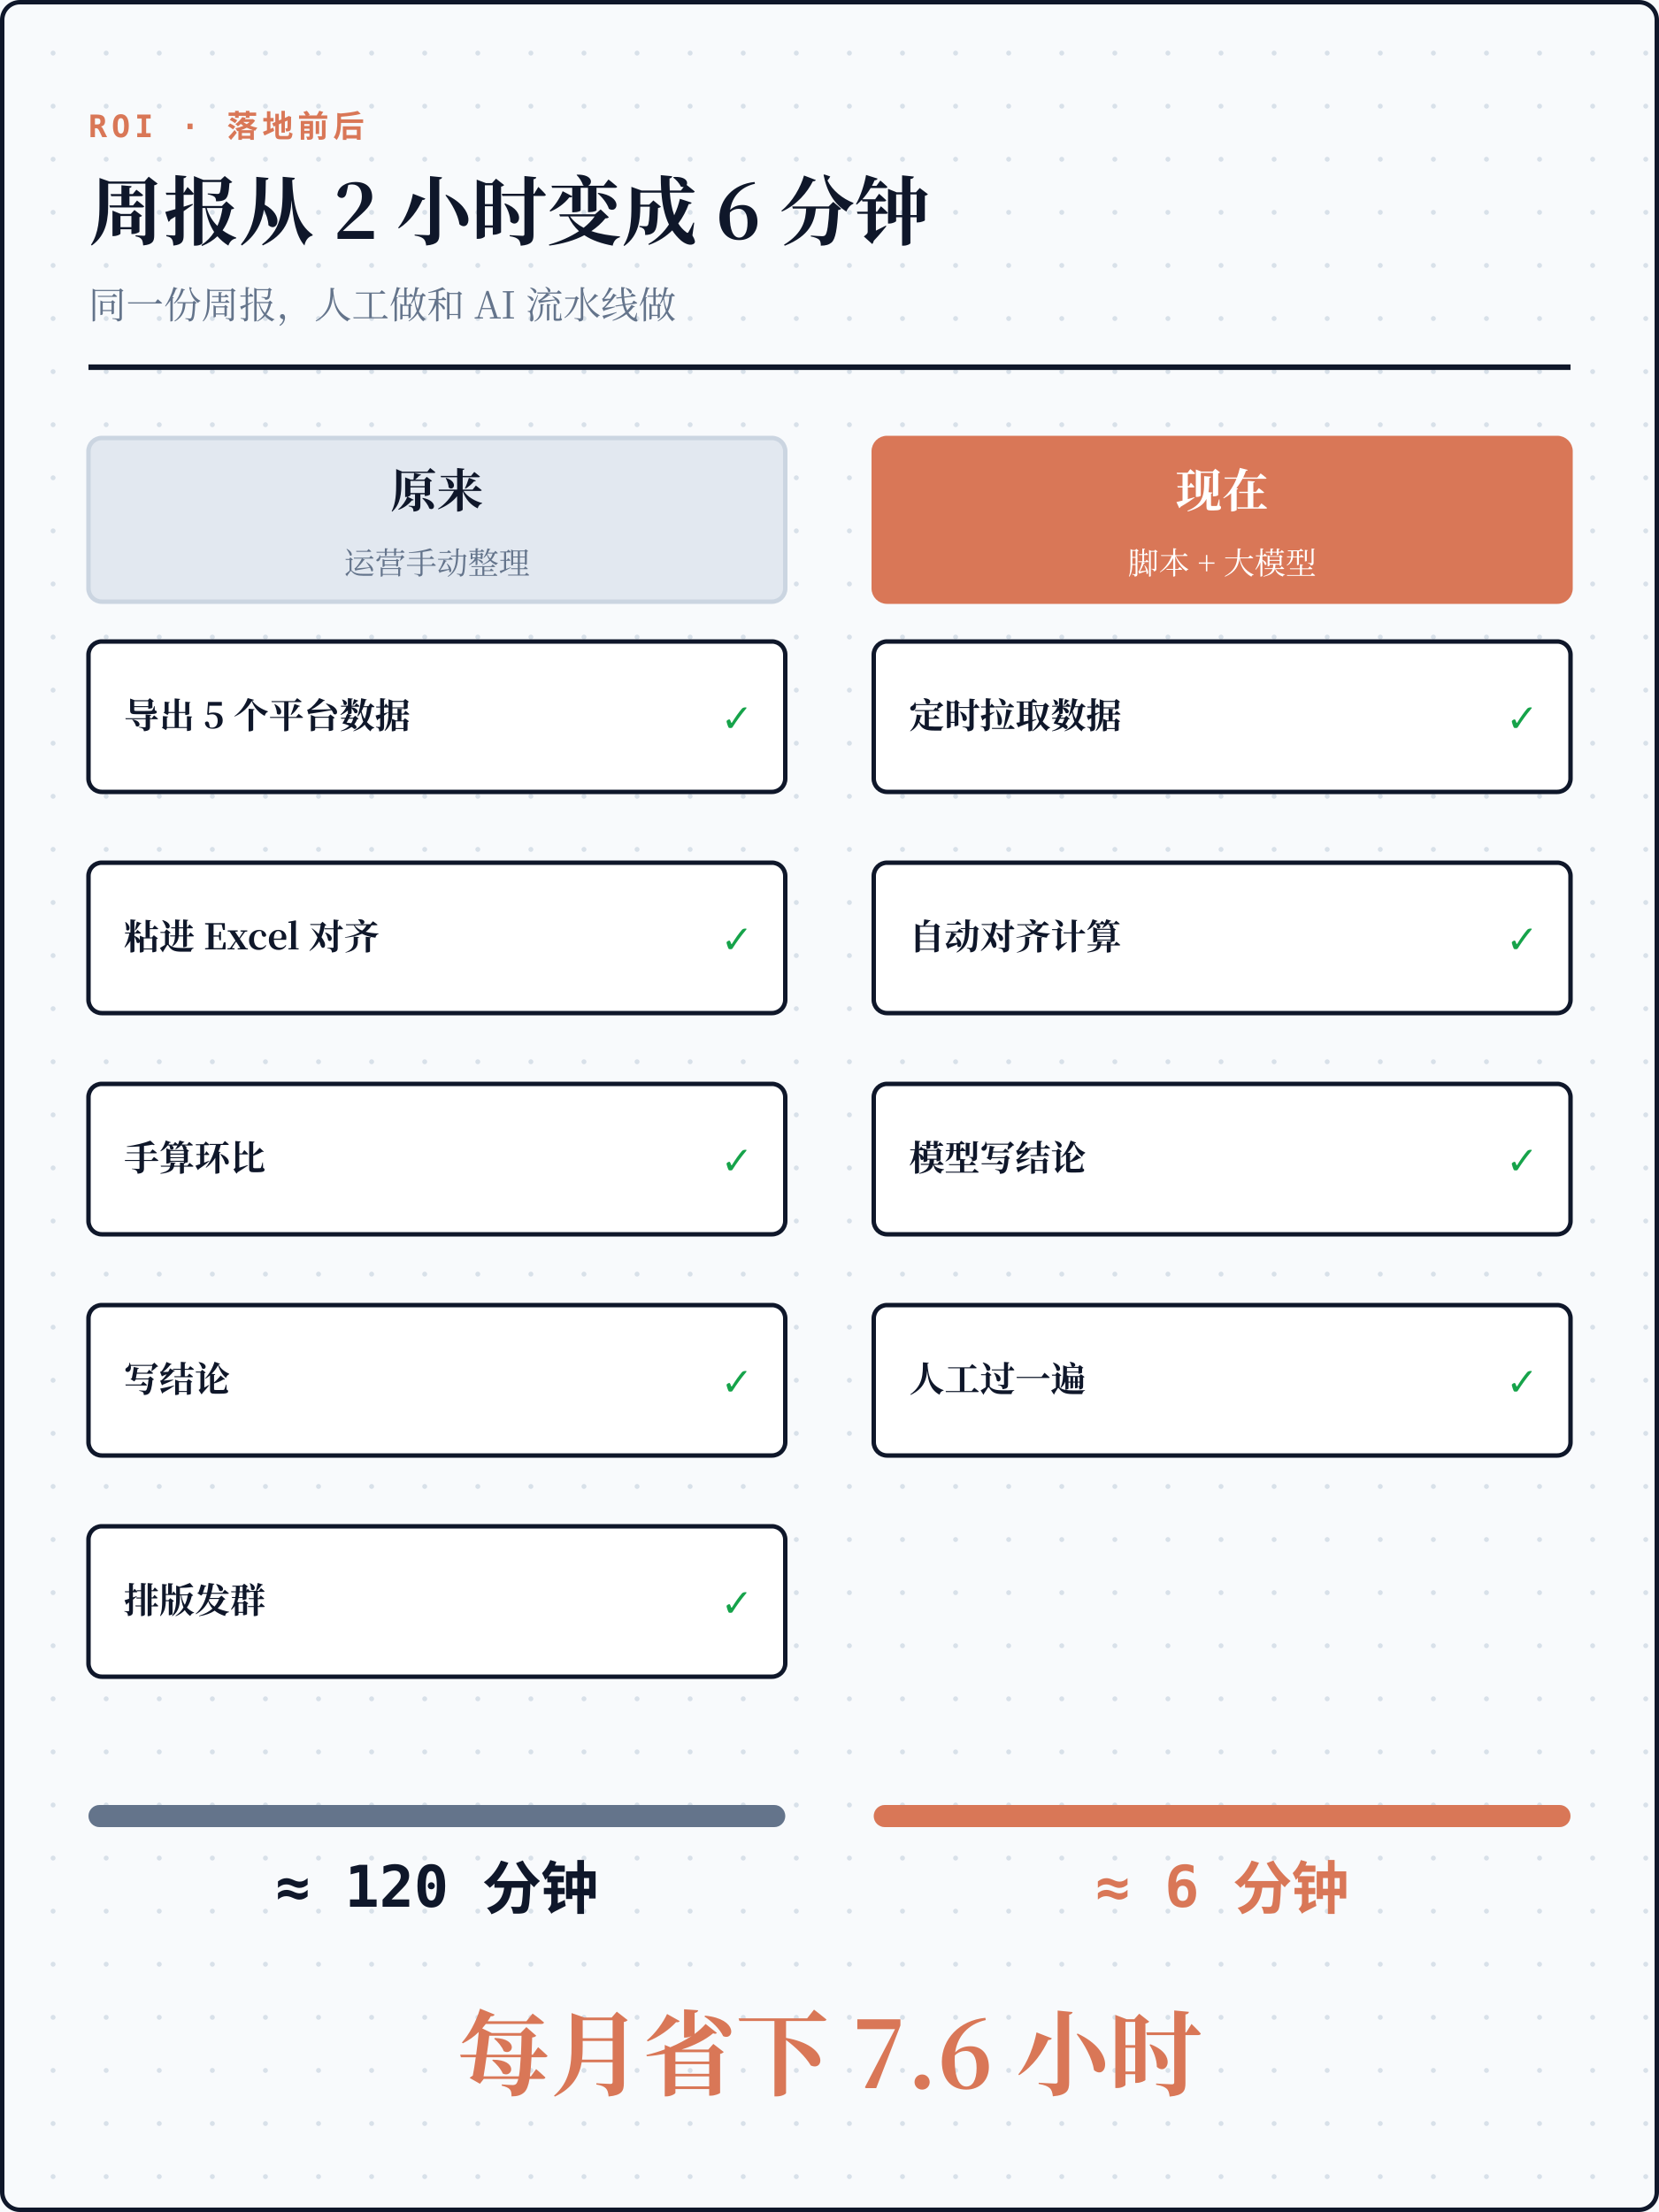
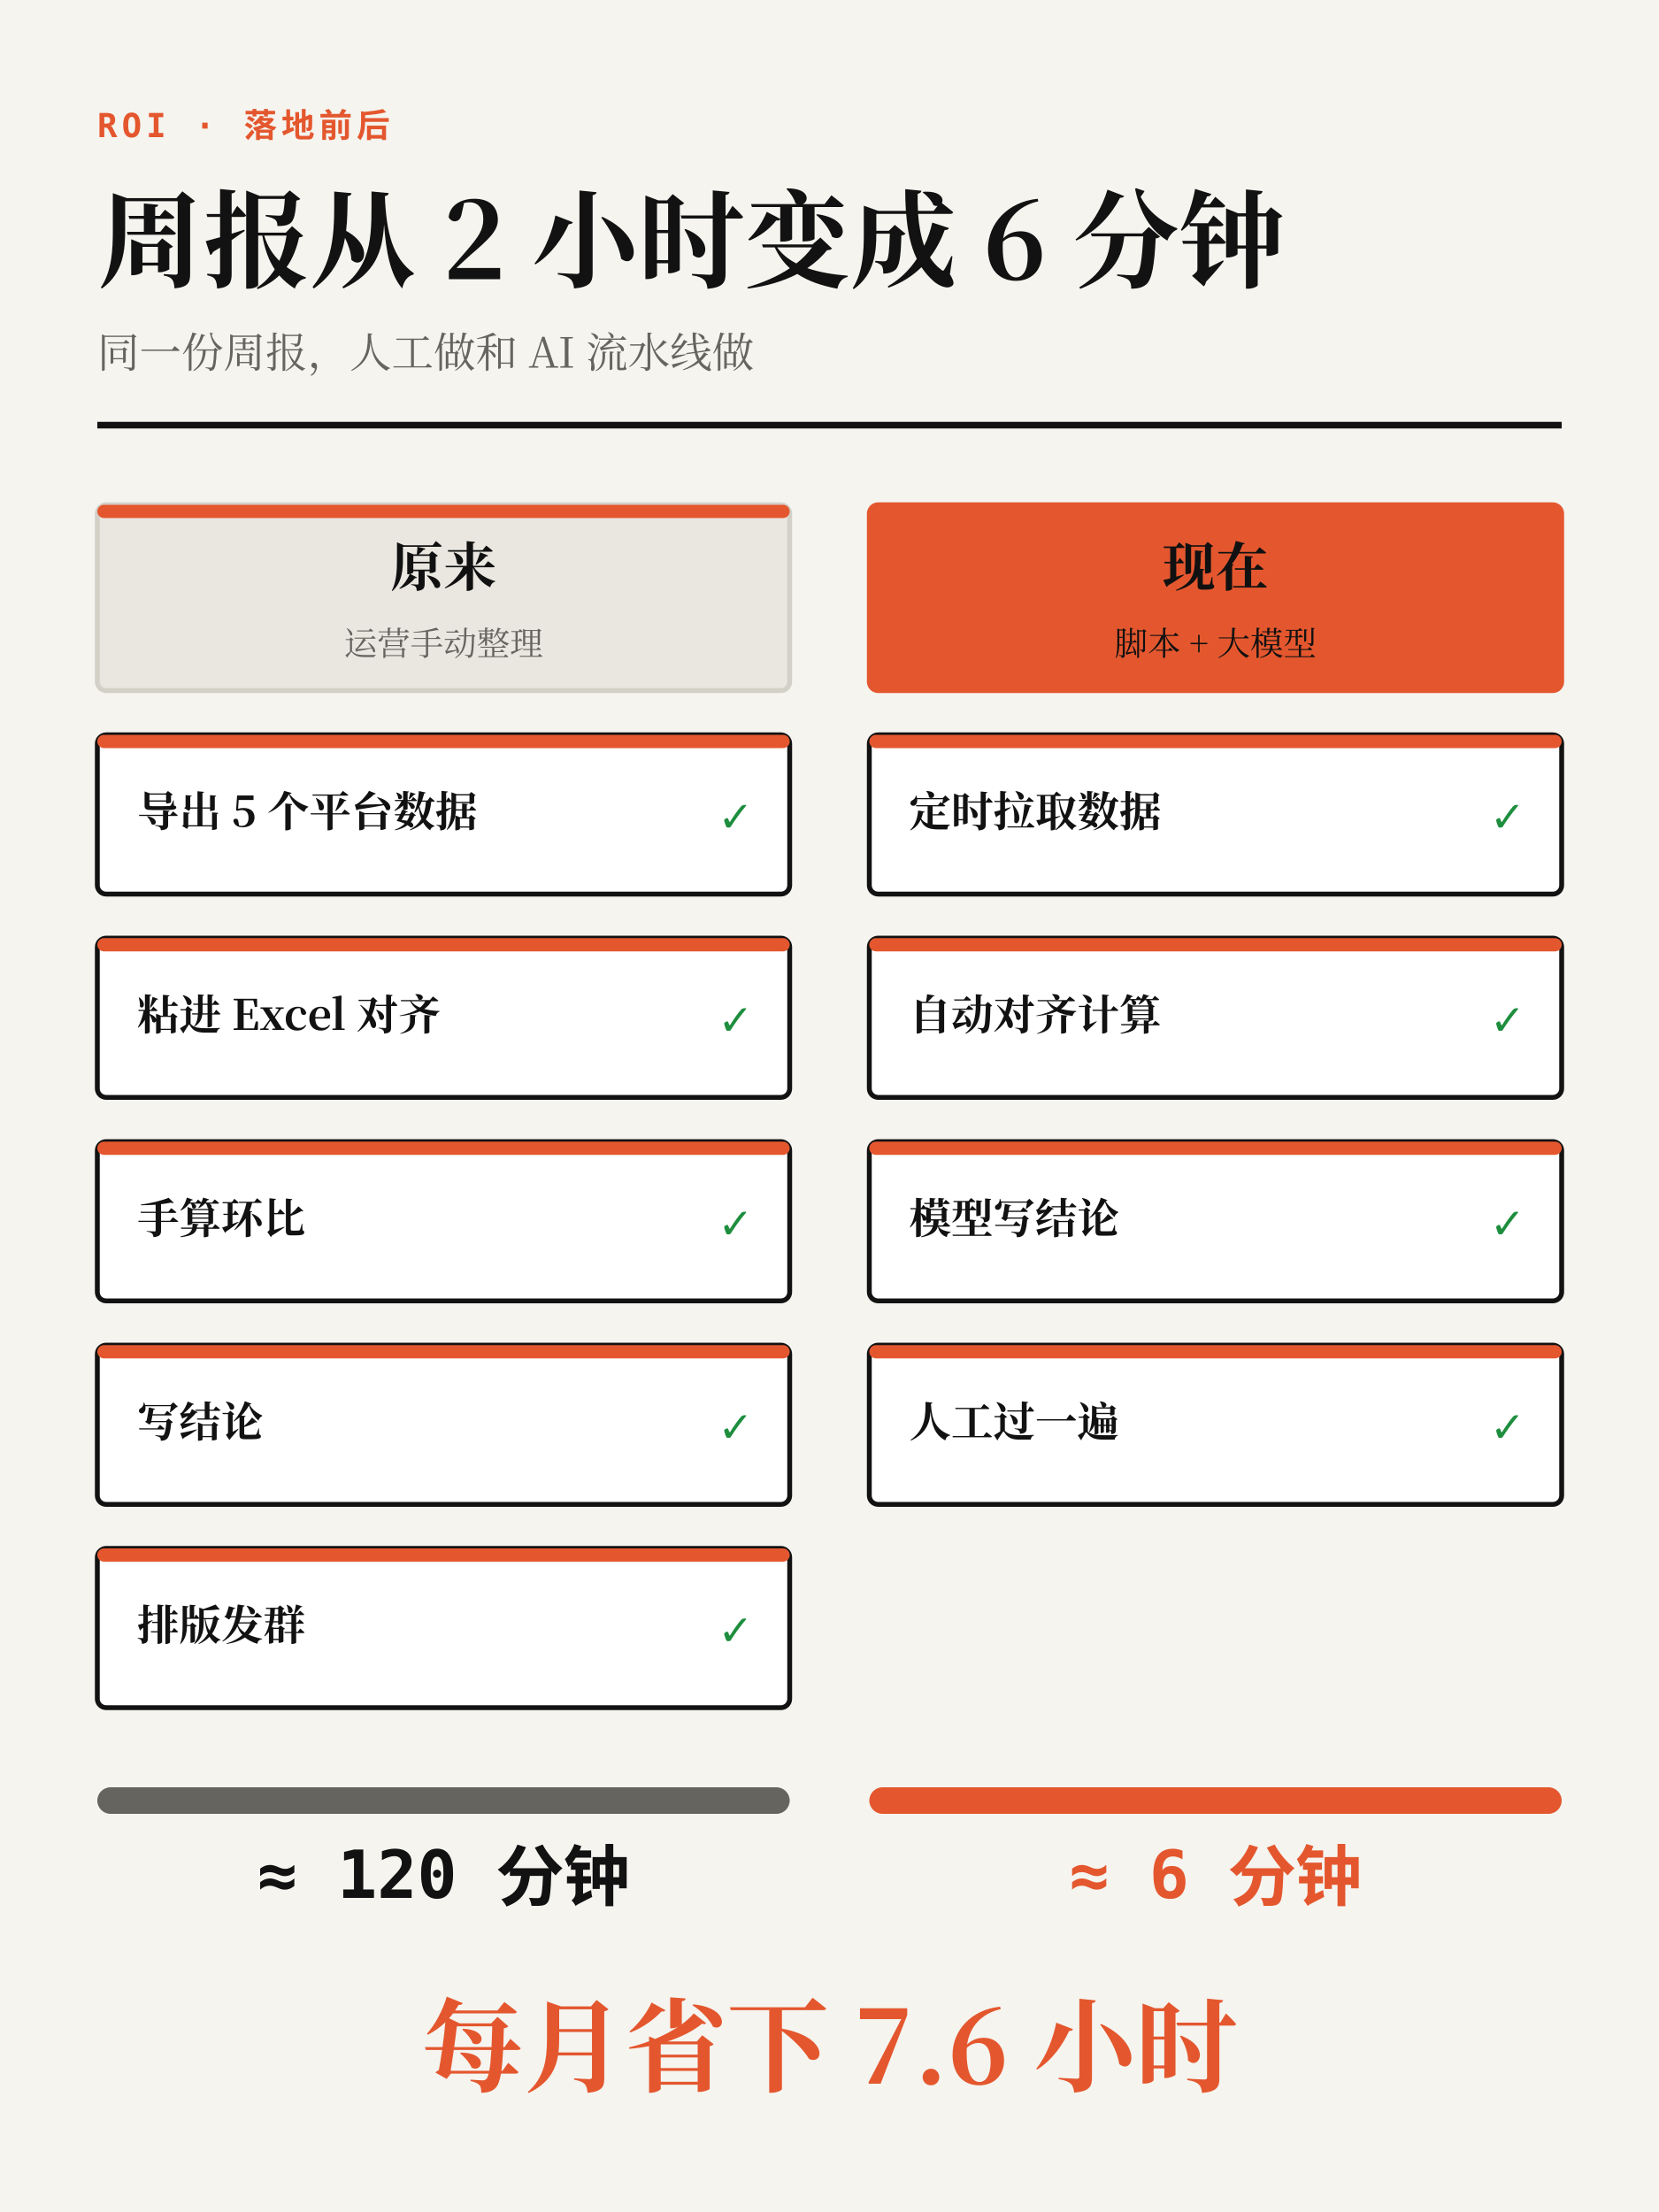
<svg xmlns="http://www.w3.org/2000/svg" viewBox="0 0 750 1000" width="100%" style="display:block;max-width:750px;margin:0 auto">
-   <rect x="0" y="0" width="750" height="1000" fill="#F8FAFC" />
-   <path d="M24 24h0M48 24h0M72 24h0M96 24h0M120 24h0M144 24h0M168 24h0M192 24h0M216 24h0M240 24h0M264 24h0M288 24h0M312 24h0M336 24h0M360 24h0M384 24h0M408 24h0M432 24h0M456 24h0M480 24h0M504 24h0M528 24h0M552 24h0M576 24h0M600 24h0M624 24h0M648 24h0M672 24h0M696 24h0M720 24h0M744 24h0M24 48h0M48 48h0M72 48h0M96 48h0M120 48h0M144 48h0M168 48h0M192 48h0M216 48h0M240 48h0M264 48h0M288 48h0M312 48h0M336 48h0M360 48h0M384 48h0M408 48h0M432 48h0M456 48h0M480 48h0M504 48h0M528 48h0M552 48h0M576 48h0M600 48h0M624 48h0M648 48h0M672 48h0M696 48h0M720 48h0M744 48h0M24 72h0M48 72h0M72 72h0M96 72h0M120 72h0M144 72h0M168 72h0M192 72h0M216 72h0M240 72h0M264 72h0M288 72h0M312 72h0M336 72h0M360 72h0M384 72h0M408 72h0M432 72h0M456 72h0M480 72h0M504 72h0M528 72h0M552 72h0M576 72h0M600 72h0M624 72h0M648 72h0M672 72h0M696 72h0M720 72h0M744 72h0M24 96h0M48 96h0M72 96h0M96 96h0M120 96h0M144 96h0M168 96h0M192 96h0M216 96h0M240 96h0M264 96h0M288 96h0M312 96h0M336 96h0M360 96h0M384 96h0M408 96h0M432 96h0M456 96h0M480 96h0M504 96h0M528 96h0M552 96h0M576 96h0M600 96h0M624 96h0M648 96h0M672 96h0M696 96h0M720 96h0M744 96h0M24 120h0M48 120h0M72 120h0M96 120h0M120 120h0M144 120h0M168 120h0M192 120h0M216 120h0M240 120h0M264 120h0M288 120h0M312 120h0M336 120h0M360 120h0M384 120h0M408 120h0M432 120h0M456 120h0M480 120h0M504 120h0M528 120h0M552 120h0M576 120h0M600 120h0M624 120h0M648 120h0M672 120h0M696 120h0M720 120h0M744 120h0M24 144h0M48 144h0M72 144h0M96 144h0M120 144h0M144 144h0M168 144h0M192 144h0M216 144h0M240 144h0M264 144h0M288 144h0M312 144h0M336 144h0M360 144h0M384 144h0M408 144h0M432 144h0M456 144h0M480 144h0M504 144h0M528 144h0M552 144h0M576 144h0M600 144h0M624 144h0M648 144h0M672 144h0M696 144h0M720 144h0M744 144h0M24 168h0M48 168h0M72 168h0M96 168h0M120 168h0M144 168h0M168 168h0M192 168h0M216 168h0M240 168h0M264 168h0M288 168h0M312 168h0M336 168h0M360 168h0M384 168h0M408 168h0M432 168h0M456 168h0M480 168h0M504 168h0M528 168h0M552 168h0M576 168h0M600 168h0M624 168h0M648 168h0M672 168h0M696 168h0M720 168h0M744 168h0M24 192h0M48 192h0M72 192h0M96 192h0M120 192h0M144 192h0M168 192h0M192 192h0M216 192h0M240 192h0M264 192h0M288 192h0M312 192h0M336 192h0M360 192h0M384 192h0M408 192h0M432 192h0M456 192h0M480 192h0M504 192h0M528 192h0M552 192h0M576 192h0M600 192h0M624 192h0M648 192h0M672 192h0M696 192h0M720 192h0M744 192h0M24 216h0M48 216h0M72 216h0M96 216h0M120 216h0M144 216h0M168 216h0M192 216h0M216 216h0M240 216h0M264 216h0M288 216h0M312 216h0M336 216h0M360 216h0M384 216h0M408 216h0M432 216h0M456 216h0M480 216h0M504 216h0M528 216h0M552 216h0M576 216h0M600 216h0M624 216h0M648 216h0M672 216h0M696 216h0M720 216h0M744 216h0M24 240h0M48 240h0M72 240h0M96 240h0M120 240h0M144 240h0M168 240h0M192 240h0M216 240h0M240 240h0M264 240h0M288 240h0M312 240h0M336 240h0M360 240h0M384 240h0M408 240h0M432 240h0M456 240h0M480 240h0M504 240h0M528 240h0M552 240h0M576 240h0M600 240h0M624 240h0M648 240h0M672 240h0M696 240h0M720 240h0M744 240h0M24 264h0M48 264h0M72 264h0M96 264h0M120 264h0M144 264h0M168 264h0M192 264h0M216 264h0M240 264h0M264 264h0M288 264h0M312 264h0M336 264h0M360 264h0M384 264h0M408 264h0M432 264h0M456 264h0M480 264h0M504 264h0M528 264h0M552 264h0M576 264h0M600 264h0M624 264h0M648 264h0M672 264h0M696 264h0M720 264h0M744 264h0M24 288h0M48 288h0M72 288h0M96 288h0M120 288h0M144 288h0M168 288h0M192 288h0M216 288h0M240 288h0M264 288h0M288 288h0M312 288h0M336 288h0M360 288h0M384 288h0M408 288h0M432 288h0M456 288h0M480 288h0M504 288h0M528 288h0M552 288h0M576 288h0M600 288h0M624 288h0M648 288h0M672 288h0M696 288h0M720 288h0M744 288h0M24 312h0M48 312h0M72 312h0M96 312h0M120 312h0M144 312h0M168 312h0M192 312h0M216 312h0M240 312h0M264 312h0M288 312h0M312 312h0M336 312h0M360 312h0M384 312h0M408 312h0M432 312h0M456 312h0M480 312h0M504 312h0M528 312h0M552 312h0M576 312h0M600 312h0M624 312h0M648 312h0M672 312h0M696 312h0M720 312h0M744 312h0M24 336h0M48 336h0M72 336h0M96 336h0M120 336h0M144 336h0M168 336h0M192 336h0M216 336h0M240 336h0M264 336h0M288 336h0M312 336h0M336 336h0M360 336h0M384 336h0M408 336h0M432 336h0M456 336h0M480 336h0M504 336h0M528 336h0M552 336h0M576 336h0M600 336h0M624 336h0M648 336h0M672 336h0M696 336h0M720 336h0M744 336h0M24 360h0M48 360h0M72 360h0M96 360h0M120 360h0M144 360h0M168 360h0M192 360h0M216 360h0M240 360h0M264 360h0M288 360h0M312 360h0M336 360h0M360 360h0M384 360h0M408 360h0M432 360h0M456 360h0M480 360h0M504 360h0M528 360h0M552 360h0M576 360h0M600 360h0M624 360h0M648 360h0M672 360h0M696 360h0M720 360h0M744 360h0M24 384h0M48 384h0M72 384h0M96 384h0M120 384h0M144 384h0M168 384h0M192 384h0M216 384h0M240 384h0M264 384h0M288 384h0M312 384h0M336 384h0M360 384h0M384 384h0M408 384h0M432 384h0M456 384h0M480 384h0M504 384h0M528 384h0M552 384h0M576 384h0M600 384h0M624 384h0M648 384h0M672 384h0M696 384h0M720 384h0M744 384h0M24 408h0M48 408h0M72 408h0M96 408h0M120 408h0M144 408h0M168 408h0M192 408h0M216 408h0M240 408h0M264 408h0M288 408h0M312 408h0M336 408h0M360 408h0M384 408h0M408 408h0M432 408h0M456 408h0M480 408h0M504 408h0M528 408h0M552 408h0M576 408h0M600 408h0M624 408h0M648 408h0M672 408h0M696 408h0M720 408h0M744 408h0M24 432h0M48 432h0M72 432h0M96 432h0M120 432h0M144 432h0M168 432h0M192 432h0M216 432h0M240 432h0M264 432h0M288 432h0M312 432h0M336 432h0M360 432h0M384 432h0M408 432h0M432 432h0M456 432h0M480 432h0M504 432h0M528 432h0M552 432h0M576 432h0M600 432h0M624 432h0M648 432h0M672 432h0M696 432h0M720 432h0M744 432h0M24 456h0M48 456h0M72 456h0M96 456h0M120 456h0M144 456h0M168 456h0M192 456h0M216 456h0M240 456h0M264 456h0M288 456h0M312 456h0M336 456h0M360 456h0M384 456h0M408 456h0M432 456h0M456 456h0M480 456h0M504 456h0M528 456h0M552 456h0M576 456h0M600 456h0M624 456h0M648 456h0M672 456h0M696 456h0M720 456h0M744 456h0M24 480h0M48 480h0M72 480h0M96 480h0M120 480h0M144 480h0M168 480h0M192 480h0M216 480h0M240 480h0M264 480h0M288 480h0M312 480h0M336 480h0M360 480h0M384 480h0M408 480h0M432 480h0M456 480h0M480 480h0M504 480h0M528 480h0M552 480h0M576 480h0M600 480h0M624 480h0M648 480h0M672 480h0M696 480h0M720 480h0M744 480h0M24 504h0M48 504h0M72 504h0M96 504h0M120 504h0M144 504h0M168 504h0M192 504h0M216 504h0M240 504h0M264 504h0M288 504h0M312 504h0M336 504h0M360 504h0M384 504h0M408 504h0M432 504h0M456 504h0M480 504h0M504 504h0M528 504h0M552 504h0M576 504h0M600 504h0M624 504h0M648 504h0M672 504h0M696 504h0M720 504h0M744 504h0M24 528h0M48 528h0M72 528h0M96 528h0M120 528h0M144 528h0M168 528h0M192 528h0M216 528h0M240 528h0M264 528h0M288 528h0M312 528h0M336 528h0M360 528h0M384 528h0M408 528h0M432 528h0M456 528h0M480 528h0M504 528h0M528 528h0M552 528h0M576 528h0M600 528h0M624 528h0M648 528h0M672 528h0M696 528h0M720 528h0M744 528h0M24 552h0M48 552h0M72 552h0M96 552h0M120 552h0M144 552h0M168 552h0M192 552h0M216 552h0M240 552h0M264 552h0M288 552h0M312 552h0M336 552h0M360 552h0M384 552h0M408 552h0M432 552h0M456 552h0M480 552h0M504 552h0M528 552h0M552 552h0M576 552h0M600 552h0M624 552h0M648 552h0M672 552h0M696 552h0M720 552h0M744 552h0M24 576h0M48 576h0M72 576h0M96 576h0M120 576h0M144 576h0M168 576h0M192 576h0M216 576h0M240 576h0M264 576h0M288 576h0M312 576h0M336 576h0M360 576h0M384 576h0M408 576h0M432 576h0M456 576h0M480 576h0M504 576h0M528 576h0M552 576h0M576 576h0M600 576h0M624 576h0M648 576h0M672 576h0M696 576h0M720 576h0M744 576h0M24 600h0M48 600h0M72 600h0M96 600h0M120 600h0M144 600h0M168 600h0M192 600h0M216 600h0M240 600h0M264 600h0M288 600h0M312 600h0M336 600h0M360 600h0M384 600h0M408 600h0M432 600h0M456 600h0M480 600h0M504 600h0M528 600h0M552 600h0M576 600h0M600 600h0M624 600h0M648 600h0M672 600h0M696 600h0M720 600h0M744 600h0M24 624h0M48 624h0M72 624h0M96 624h0M120 624h0M144 624h0M168 624h0M192 624h0M216 624h0M240 624h0M264 624h0M288 624h0M312 624h0M336 624h0M360 624h0M384 624h0M408 624h0M432 624h0M456 624h0M480 624h0M504 624h0M528 624h0M552 624h0M576 624h0M600 624h0M624 624h0M648 624h0M672 624h0M696 624h0M720 624h0M744 624h0M24 648h0M48 648h0M72 648h0M96 648h0M120 648h0M144 648h0M168 648h0M192 648h0M216 648h0M240 648h0M264 648h0M288 648h0M312 648h0M336 648h0M360 648h0M384 648h0M408 648h0M432 648h0M456 648h0M480 648h0M504 648h0M528 648h0M552 648h0M576 648h0M600 648h0M624 648h0M648 648h0M672 648h0M696 648h0M720 648h0M744 648h0M24 672h0M48 672h0M72 672h0M96 672h0M120 672h0M144 672h0M168 672h0M192 672h0M216 672h0M240 672h0M264 672h0M288 672h0M312 672h0M336 672h0M360 672h0M384 672h0M408 672h0M432 672h0M456 672h0M480 672h0M504 672h0M528 672h0M552 672h0M576 672h0M600 672h0M624 672h0M648 672h0M672 672h0M696 672h0M720 672h0M744 672h0M24 696h0M48 696h0M72 696h0M96 696h0M120 696h0M144 696h0M168 696h0M192 696h0M216 696h0M240 696h0M264 696h0M288 696h0M312 696h0M336 696h0M360 696h0M384 696h0M408 696h0M432 696h0M456 696h0M480 696h0M504 696h0M528 696h0M552 696h0M576 696h0M600 696h0M624 696h0M648 696h0M672 696h0M696 696h0M720 696h0M744 696h0M24 720h0M48 720h0M72 720h0M96 720h0M120 720h0M144 720h0M168 720h0M192 720h0M216 720h0M240 720h0M264 720h0M288 720h0M312 720h0M336 720h0M360 720h0M384 720h0M408 720h0M432 720h0M456 720h0M480 720h0M504 720h0M528 720h0M552 720h0M576 720h0M600 720h0M624 720h0M648 720h0M672 720h0M696 720h0M720 720h0M744 720h0M24 744h0M48 744h0M72 744h0M96 744h0M120 744h0M144 744h0M168 744h0M192 744h0M216 744h0M240 744h0M264 744h0M288 744h0M312 744h0M336 744h0M360 744h0M384 744h0M408 744h0M432 744h0M456 744h0M480 744h0M504 744h0M528 744h0M552 744h0M576 744h0M600 744h0M624 744h0M648 744h0M672 744h0M696 744h0M720 744h0M744 744h0M24 768h0M48 768h0M72 768h0M96 768h0M120 768h0M144 768h0M168 768h0M192 768h0M216 768h0M240 768h0M264 768h0M288 768h0M312 768h0M336 768h0M360 768h0M384 768h0M408 768h0M432 768h0M456 768h0M480 768h0M504 768h0M528 768h0M552 768h0M576 768h0M600 768h0M624 768h0M648 768h0M672 768h0M696 768h0M720 768h0M744 768h0M24 792h0M48 792h0M72 792h0M96 792h0M120 792h0M144 792h0M168 792h0M192 792h0M216 792h0M240 792h0M264 792h0M288 792h0M312 792h0M336 792h0M360 792h0M384 792h0M408 792h0M432 792h0M456 792h0M480 792h0M504 792h0M528 792h0M552 792h0M576 792h0M600 792h0M624 792h0M648 792h0M672 792h0M696 792h0M720 792h0M744 792h0M24 816h0M48 816h0M72 816h0M96 816h0M120 816h0M144 816h0M168 816h0M192 816h0M216 816h0M240 816h0M264 816h0M288 816h0M312 816h0M336 816h0M360 816h0M384 816h0M408 816h0M432 816h0M456 816h0M480 816h0M504 816h0M528 816h0M552 816h0M576 816h0M600 816h0M624 816h0M648 816h0M672 816h0M696 816h0M720 816h0M744 816h0M24 840h0M48 840h0M72 840h0M96 840h0M120 840h0M144 840h0M168 840h0M192 840h0M216 840h0M240 840h0M264 840h0M288 840h0M312 840h0M336 840h0M360 840h0M384 840h0M408 840h0M432 840h0M456 840h0M480 840h0M504 840h0M528 840h0M552 840h0M576 840h0M600 840h0M624 840h0M648 840h0M672 840h0M696 840h0M720 840h0M744 840h0M24 864h0M48 864h0M72 864h0M96 864h0M120 864h0M144 864h0M168 864h0M192 864h0M216 864h0M240 864h0M264 864h0M288 864h0M312 864h0M336 864h0M360 864h0M384 864h0M408 864h0M432 864h0M456 864h0M480 864h0M504 864h0M528 864h0M552 864h0M576 864h0M600 864h0M624 864h0M648 864h0M672 864h0M696 864h0M720 864h0M744 864h0M24 888h0M48 888h0M72 888h0M96 888h0M120 888h0M144 888h0M168 888h0M192 888h0M216 888h0M240 888h0M264 888h0M288 888h0M312 888h0M336 888h0M360 888h0M384 888h0M408 888h0M432 888h0M456 888h0M480 888h0M504 888h0M528 888h0M552 888h0M576 888h0M600 888h0M624 888h0M648 888h0M672 888h0M696 888h0M720 888h0M744 888h0M24 912h0M48 912h0M72 912h0M96 912h0M120 912h0M144 912h0M168 912h0M192 912h0M216 912h0M240 912h0M264 912h0M288 912h0M312 912h0M336 912h0M360 912h0M384 912h0M408 912h0M432 912h0M456 912h0M480 912h0M504 912h0M528 912h0M552 912h0M576 912h0M600 912h0M624 912h0M648 912h0M672 912h0M696 912h0M720 912h0M744 912h0M24 936h0M48 936h0M72 936h0M96 936h0M120 936h0M144 936h0M168 936h0M192 936h0M216 936h0M240 936h0M264 936h0M288 936h0M312 936h0M336 936h0M360 936h0M384 936h0M408 936h0M432 936h0M456 936h0M480 936h0M504 936h0M528 936h0M552 936h0M576 936h0M600 936h0M624 936h0M648 936h0M672 936h0M696 936h0M720 936h0M744 936h0M24 960h0M48 960h0M72 960h0M96 960h0M120 960h0M144 960h0M168 960h0M192 960h0M216 960h0M240 960h0M264 960h0M288 960h0M312 960h0M336 960h0M360 960h0M384 960h0M408 960h0M432 960h0M456 960h0M480 960h0M504 960h0M528 960h0M552 960h0M576 960h0M600 960h0M624 960h0M648 960h0M672 960h0M696 960h0M720 960h0M744 960h0M24 984h0M48 984h0M72 984h0M96 984h0M120 984h0M144 984h0M168 984h0M192 984h0M216 984h0M240 984h0M264 984h0M288 984h0M312 984h0M336 984h0M360 984h0M384 984h0M408 984h0M432 984h0M456 984h0M480 984h0M504 984h0M528 984h0M552 984h0M576 984h0M600 984h0M624 984h0M648 984h0M672 984h0M696 984h0M720 984h0M744 984h0" stroke="#CBD5E1" stroke-width="2.2" stroke-linecap="round" opacity=".7" />
-   <rect x="1.0" y="1.0" width="748" height="998" rx="8" fill="none" stroke="#0F172A" stroke-width="2" />
-   <text x="40" y="62" font-family="'SF Mono','JetBrains Mono',Menlo,Consolas,monospace" font-size="14" font-weight="700" letter-spacing="2" fill="#D97757">ROI · 落地前后</text>
-   <text x="40" y="108" font-family="'Source Han Serif SC','Source Han Serif SC VF','Noto Serif CJK SC','Noto Serif SC','Songti SC',STSong,serif" font-size="34" font-weight="900" fill="#0F172A">周报从 2 小时变成 6 分钟</text>
-   <text x="40" y="144" font-family="'Source Han Serif SC','Source Han Serif SC VF','Noto Serif CJK SC','Noto Serif SC','Songti SC',STSong,serif" font-size="17" fill="#64748B">同一份周报，人工做和 AI 流水线做</text>
-   <line x1="40" y1="166" x2="710" y2="166" stroke="#0F172A" stroke-width="2.5" />
-   <rect x="40" y="198" width="315" height="74" rx="6" fill="#E2E8F0" stroke="#CBD5E1" stroke-width="2" />
-   <text x="197.5" y="229.4" font-family="'Source Han Serif SC','Source Han Serif SC VF','Noto Serif CJK SC','Noto Serif SC','Songti SC',STSong,serif" font-size="21" font-weight="800" text-anchor="middle" fill="#0F172A">原来</text>
-   <text x="197.5" y="259.6" font-family="'Source Han Serif SC','Source Han Serif SC VF','Noto Serif CJK SC','Noto Serif SC','Songti SC',STSong,serif" font-size="14" text-anchor="middle" fill="#64748B">运营手动整理</text>
-   <rect x="40" y="290" width="315" height="68" rx="6" fill="#FFFFFF" stroke="#0F172A" stroke-width="2" />
-   <text x="56" y="329.2" font-family="'Source Han Serif SC','Source Han Serif SC VF','Noto Serif CJK SC','Noto Serif SC','Songti SC',STSong,serif" font-size="16" font-weight="800" fill="#0F172A">导出 5 个平台数据</text>
+   <rect x="0" y="0" width="750" height="1000" fill="#F5F4EF" />
+   <text x="44" y="62" font-family="'SF Mono','JetBrains Mono',Menlo,Consolas,monospace" font-size="15" font-weight="800" letter-spacing="2" fill="#E4572E">ROI · 落地前后</text>
+   <text x="44" y="126.2" font-family="'Source Han Serif SC','Source Han Serif SC VF','Noto Serif CJK SC','Noto Serif SC','Songti SC',STSong,serif" font-size="48" font-weight="900" fill="#121212">周报从 2 小时变成 6 分钟</text>
+   <text x="44" y="166.2" font-family="'Source Han Serif SC','Source Han Serif SC VF','Noto Serif CJK SC','Noto Serif SC','Songti SC',STSong,serif" font-size="19" fill="#66645E">同一份周报，人工做和 AI 流水线做</text>
+   <line x1="44" y1="192.2" x2="706" y2="192.2" stroke="#121212" stroke-width="3" />
+   <path d="M48 228.2H353A4 4 0 0 1 357 232.2V308.2A4 4 0 0 1 353 312.2H48A4 4 0 0 1 44 308.2V232.2A4 4 0 0 1 48 228.2Z" fill="#E9E7E0" stroke="#D3D0C7" stroke-width="2.2" />
+   <path d="M47 228.2H354A3 3 0 0 1 357 231.2V231.2A3 3 0 0 1 354 234.2H47A3 3 0 0 1 44 231.2V231.2A3 3 0 0 1 47 228.2Z" fill="#E4572E" />
+   <text x="200.5" y="265" font-family="'Source Han Serif SC','Source Han Serif SC VF','Noto Serif CJK SC','Noto Serif SC','Songti SC',STSong,serif" font-size="24" font-weight="800" text-anchor="middle" fill="#111111">原来</text>
+   <text x="200.5" y="296.3" font-family="'Source Han Serif SC','Source Han Serif SC VF','Noto Serif CJK SC','Noto Serif SC','Songti SC',STSong,serif" font-size="15" text-anchor="middle" fill="#66645E">运营手动整理</text>
+   <path d="M48 332.2H353A4 4 0 0 1 357 336.2V400.2A4 4 0 0 1 353 404.2H48A4 4 0 0 1 44 400.2V336.2A4 4 0 0 1 48 332.2Z" fill="#FFFFFF" stroke="#121212" stroke-width="2.2" />
+   <path d="M47 332.2H354A3 3 0 0 1 357 335.2V335.2A3 3 0 0 1 354 338.2H47A3 3 0 0 1 44 335.2V335.2A3 3 0 0 1 47 332.2Z" fill="#E4572E" />
+   <text x="62" y="373.7" font-family="'Source Han Serif SC','Source Han Serif SC VF','Noto Serif CJK SC','Noto Serif SC','Songti SC',STSong,serif" font-size="19" font-weight="800" fill="#121212">导出 5 个平台数据</text>
  <g opacity="0">
    <animate attributeName="opacity" values="0;0;1;1;0;0" keyTimes="0;0.082;0.097;0.95;0.985;1" dur="9.9s" repeatCount="indefinite" />
-     <rect x="35" y="285" width="325" height="78" rx="11" fill="#64748B" opacity=".12" />
-     <rect x="35" y="285" width="325" height="78" rx="11" fill="none" stroke="#64748B" stroke-width="3" />
+     <path d="M48 326.2H353A10 10 0 0 1 363 336.2V400.2A10 10 0 0 1 353 410.2H48A10 10 0 0 1 38 400.2V336.2A10 10 0 0 1 48 326.2Z" fill="#66645E" opacity=".16" />
+     <path d="M48 326.2H353A10 10 0 0 1 363 336.2V400.2A10 10 0 0 1 353 410.2H48A10 10 0 0 1 38 400.2V336.2A10 10 0 0 1 48 326.2Z" fill="none" stroke="#66645E" stroke-width="3.6" />
  </g>
  <g>
    <animate attributeName="opacity" values="0;0;1;1;0;0" keyTimes="0;0.184;0.194;0.95;0.985;1" dur="9.9s" repeatCount="indefinite" />
-     <text x="339" y="331" font-family="'SF Mono','JetBrains Mono',Menlo,Consolas,monospace" font-size="20" font-weight="800" text-anchor="end" fill="#16A34A">✓</text>
+     <text x="339" y="376.2" font-family="'SF Mono','JetBrains Mono',Menlo,Consolas,monospace" font-size="22" font-weight="800" text-anchor="end" fill="#1E8E3E">✓</text>
  </g>
-   <rect x="40" y="390" width="315" height="68" rx="6" fill="#FFFFFF" stroke="#0F172A" stroke-width="2" />
-   <text x="56" y="429.2" font-family="'Source Han Serif SC','Source Han Serif SC VF','Noto Serif CJK SC','Noto Serif SC','Songti SC',STSong,serif" font-size="16" font-weight="800" fill="#0F172A">粘进 Excel 对齐</text>
+   <path d="M48 424.1H353A4 4 0 0 1 357 428.1V492.1A4 4 0 0 1 353 496.1H48A4 4 0 0 1 44 492.1V428.1A4 4 0 0 1 48 424.1Z" fill="#FFFFFF" stroke="#121212" stroke-width="2.2" />
+   <path d="M47 424.1H354A3 3 0 0 1 357 427.1V427.1A3 3 0 0 1 354 430.1H47A3 3 0 0 1 44 427.1V427.1A3 3 0 0 1 47 424.1Z" fill="#E4572E" />
+   <text x="62" y="465.6" font-family="'Source Han Serif SC','Source Han Serif SC VF','Noto Serif CJK SC','Noto Serif SC','Songti SC',STSong,serif" font-size="19" font-weight="800" fill="#121212">粘进 Excel 对齐</text>
  <g opacity="0">
    <animate attributeName="opacity" values="0;0;1;1;0;0" keyTimes="0;0.195;0.21;0.95;0.985;1" dur="9.9s" repeatCount="indefinite" />
-     <rect x="35" y="385" width="325" height="78" rx="11" fill="#64748B" opacity=".12" />
-     <rect x="35" y="385" width="325" height="78" rx="11" fill="none" stroke="#64748B" stroke-width="3" />
+     <path d="M48 418.1H353A10 10 0 0 1 363 428.1V492.1A10 10 0 0 1 353 502.1H48A10 10 0 0 1 38 492.1V428.1A10 10 0 0 1 48 418.1Z" fill="#66645E" opacity=".16" />
+     <path d="M48 418.1H353A10 10 0 0 1 363 428.1V492.1A10 10 0 0 1 353 502.1H48A10 10 0 0 1 38 492.1V428.1A10 10 0 0 1 48 418.1Z" fill="none" stroke="#66645E" stroke-width="3.6" />
  </g>
  <g>
    <animate attributeName="opacity" values="0;0;1;1;0;0" keyTimes="0;0.297;0.307;0.95;0.985;1" dur="9.9s" repeatCount="indefinite" />
-     <text x="339" y="431" font-family="'SF Mono','JetBrains Mono',Menlo,Consolas,monospace" font-size="20" font-weight="800" text-anchor="end" fill="#16A34A">✓</text>
+     <text x="339" y="468.1" font-family="'SF Mono','JetBrains Mono',Menlo,Consolas,monospace" font-size="22" font-weight="800" text-anchor="end" fill="#1E8E3E">✓</text>
  </g>
-   <rect x="40" y="490" width="315" height="68" rx="6" fill="#FFFFFF" stroke="#0F172A" stroke-width="2" />
-   <text x="56" y="529.2" font-family="'Source Han Serif SC','Source Han Serif SC VF','Noto Serif CJK SC','Noto Serif SC','Songti SC',STSong,serif" font-size="16" font-weight="800" fill="#0F172A">手算环比</text>
+   <path d="M48 516.1H353A4 4 0 0 1 357 520.1V584.1A4 4 0 0 1 353 588.1H48A4 4 0 0 1 44 584.1V520.1A4 4 0 0 1 48 516.1Z" fill="#FFFFFF" stroke="#121212" stroke-width="2.2" />
+   <path d="M47 516.1H354A3 3 0 0 1 357 519.1V519.1A3 3 0 0 1 354 522.1H47A3 3 0 0 1 44 519.1V519.1A3 3 0 0 1 47 516.1Z" fill="#E4572E" />
+   <text x="62" y="557.6" font-family="'Source Han Serif SC','Source Han Serif SC VF','Noto Serif CJK SC','Noto Serif SC','Songti SC',STSong,serif" font-size="19" font-weight="800" fill="#121212">手算环比</text>
  <g opacity="0">
    <animate attributeName="opacity" values="0;0;1;1;0;0" keyTimes="0;0.308;0.323;0.95;0.985;1" dur="9.9s" repeatCount="indefinite" />
-     <rect x="35" y="485" width="325" height="78" rx="11" fill="#64748B" opacity=".12" />
-     <rect x="35" y="485" width="325" height="78" rx="11" fill="none" stroke="#64748B" stroke-width="3" />
+     <path d="M48 510.1H353A10 10 0 0 1 363 520.1V584.1A10 10 0 0 1 353 594.1H48A10 10 0 0 1 38 584.1V520.1A10 10 0 0 1 48 510.1Z" fill="#66645E" opacity=".16" />
+     <path d="M48 510.1H353A10 10 0 0 1 363 520.1V584.1A10 10 0 0 1 353 594.1H48A10 10 0 0 1 38 584.1V520.1A10 10 0 0 1 48 510.1Z" fill="none" stroke="#66645E" stroke-width="3.6" />
  </g>
  <g>
    <animate attributeName="opacity" values="0;0;1;1;0;0" keyTimes="0;0.41;0.42;0.95;0.985;1" dur="9.9s" repeatCount="indefinite" />
-     <text x="339" y="531" font-family="'SF Mono','JetBrains Mono',Menlo,Consolas,monospace" font-size="20" font-weight="800" text-anchor="end" fill="#16A34A">✓</text>
+     <text x="339" y="560.1" font-family="'SF Mono','JetBrains Mono',Menlo,Consolas,monospace" font-size="22" font-weight="800" text-anchor="end" fill="#1E8E3E">✓</text>
  </g>
-   <rect x="40" y="590" width="315" height="68" rx="6" fill="#FFFFFF" stroke="#0F172A" stroke-width="2" />
-   <text x="56" y="629.2" font-family="'Source Han Serif SC','Source Han Serif SC VF','Noto Serif CJK SC','Noto Serif SC','Songti SC',STSong,serif" font-size="16" font-weight="800" fill="#0F172A">写结论</text>
+   <path d="M48 608.1H353A4 4 0 0 1 357 612.1V676.1A4 4 0 0 1 353 680.1H48A4 4 0 0 1 44 676.1V612.1A4 4 0 0 1 48 608.1Z" fill="#FFFFFF" stroke="#121212" stroke-width="2.2" />
+   <path d="M47 608.1H354A3 3 0 0 1 357 611.1V611.1A3 3 0 0 1 354 614.1H47A3 3 0 0 1 44 611.1V611.1A3 3 0 0 1 47 608.1Z" fill="#E4572E" />
+   <text x="62" y="649.6" font-family="'Source Han Serif SC','Source Han Serif SC VF','Noto Serif CJK SC','Noto Serif SC','Songti SC',STSong,serif" font-size="19" font-weight="800" fill="#121212">写结论</text>
  <g opacity="0">
    <animate attributeName="opacity" values="0;0;1;1;0;0" keyTimes="0;0.421;0.437;0.95;0.985;1" dur="9.9s" repeatCount="indefinite" />
-     <rect x="35" y="585" width="325" height="78" rx="11" fill="#64748B" opacity=".12" />
-     <rect x="35" y="585" width="325" height="78" rx="11" fill="none" stroke="#64748B" stroke-width="3" />
+     <path d="M48 602.1H353A10 10 0 0 1 363 612.1V676.1A10 10 0 0 1 353 686.1H48A10 10 0 0 1 38 676.1V612.1A10 10 0 0 1 48 602.1Z" fill="#66645E" opacity=".16" />
+     <path d="M48 602.1H353A10 10 0 0 1 363 612.1V676.1A10 10 0 0 1 353 686.1H48A10 10 0 0 1 38 676.1V612.1A10 10 0 0 1 48 602.1Z" fill="none" stroke="#66645E" stroke-width="3.6" />
  </g>
  <g>
    <animate attributeName="opacity" values="0;0;1;1;0;0" keyTimes="0;0.523;0.533;0.95;0.985;1" dur="9.9s" repeatCount="indefinite" />
-     <text x="339" y="631" font-family="'SF Mono','JetBrains Mono',Menlo,Consolas,monospace" font-size="20" font-weight="800" text-anchor="end" fill="#16A34A">✓</text>
+     <text x="339" y="652.1" font-family="'SF Mono','JetBrains Mono',Menlo,Consolas,monospace" font-size="22" font-weight="800" text-anchor="end" fill="#1E8E3E">✓</text>
  </g>
-   <rect x="40" y="690" width="315" height="68" rx="6" fill="#FFFFFF" stroke="#0F172A" stroke-width="2" />
-   <text x="56" y="729.2" font-family="'Source Han Serif SC','Source Han Serif SC VF','Noto Serif CJK SC','Noto Serif SC','Songti SC',STSong,serif" font-size="16" font-weight="800" fill="#0F172A">排版发群</text>
+   <path d="M48 700H353A4 4 0 0 1 357 704V768A4 4 0 0 1 353 772H48A4 4 0 0 1 44 768V704A4 4 0 0 1 48 700Z" fill="#FFFFFF" stroke="#121212" stroke-width="2.2" />
+   <path d="M47 700H354A3 3 0 0 1 357 703V703A3 3 0 0 1 354 706H47A3 3 0 0 1 44 703V703A3 3 0 0 1 47 700Z" fill="#E4572E" />
+   <text x="62" y="741.5" font-family="'Source Han Serif SC','Source Han Serif SC VF','Noto Serif CJK SC','Noto Serif SC','Songti SC',STSong,serif" font-size="19" font-weight="800" fill="#121212">排版发群</text>
  <g opacity="0">
    <animate attributeName="opacity" values="0;0;1;1;0;0" keyTimes="0;0.534;0.55;0.95;0.985;1" dur="9.9s" repeatCount="indefinite" />
-     <rect x="35" y="685" width="325" height="78" rx="11" fill="#64748B" opacity=".12" />
-     <rect x="35" y="685" width="325" height="78" rx="11" fill="none" stroke="#64748B" stroke-width="3" />
+     <path d="M48 694H353A10 10 0 0 1 363 704V768A10 10 0 0 1 353 778H48A10 10 0 0 1 38 768V704A10 10 0 0 1 48 694Z" fill="#66645E" opacity=".16" />
+     <path d="M48 694H353A10 10 0 0 1 363 704V768A10 10 0 0 1 353 778H48A10 10 0 0 1 38 768V704A10 10 0 0 1 48 694Z" fill="none" stroke="#66645E" stroke-width="3.6" />
  </g>
  <g>
    <animate attributeName="opacity" values="0;0;1;1;0;0" keyTimes="0;0.636;0.646;0.95;0.985;1" dur="9.9s" repeatCount="indefinite" />
-     <text x="339" y="731" font-family="'SF Mono','JetBrains Mono',Menlo,Consolas,monospace" font-size="20" font-weight="800" text-anchor="end" fill="#16A34A">✓</text>
+     <text x="339" y="744" font-family="'SF Mono','JetBrains Mono',Menlo,Consolas,monospace" font-size="22" font-weight="800" text-anchor="end" fill="#1E8E3E">✓</text>
  </g>
-   <rect x="40" y="816" width="315" height="10" rx="5" fill="#E2E8F0" />
-   <rect x="40" y="816" width="315" height="10" rx="5" fill="#64748B">
-     <animate attributeName="width" values="0;0;315;315;0;0" keyTimes="0;0.071;0.636;0.95;0.985;1" dur="9.9s" repeatCount="indefinite" />
+   <rect x="44" y="808" width="313" height="12" rx="6" fill="#E9E7E0" />
+   <rect x="44" y="808" width="313" height="12" rx="6" fill="#66645E">
+     <animate attributeName="width" values="0;0;313;313;0;0" keyTimes="0;0.071;0.636;0.95;0.985;1" dur="9.9s" repeatCount="indefinite" />
  </rect>
  <g>
    <animate attributeName="opacity" values="0;0;1;1;0;0" keyTimes="0;0.636;0.662;0.95;0.985;1" dur="9.9s" repeatCount="indefinite" />
-     <text x="197.5" y="862" font-family="'SF Mono','JetBrains Mono',Menlo,Consolas,monospace" font-size="26" font-weight="800" text-anchor="middle" fill="#0F172A">≈ 120 分钟</text>
+     <text x="200.5" y="858" font-family="'SF Mono','JetBrains Mono',Menlo,Consolas,monospace" font-size="30" font-weight="800" text-anchor="middle" fill="#121212">≈ 120 分钟</text>
  </g>
-   <rect x="395" y="198" width="315" height="74" rx="6" fill="#D97757" stroke="#D97757" stroke-width="2" />
-   <text x="552.5" y="229.4" font-family="'Source Han Serif SC','Source Han Serif SC VF','Noto Serif CJK SC','Noto Serif SC','Songti SC',STSong,serif" font-size="21" font-weight="800" text-anchor="middle" fill="#FFFFFF">现在</text>
-   <text x="552.5" y="259.6" font-family="'Source Han Serif SC','Source Han Serif SC VF','Noto Serif CJK SC','Noto Serif SC','Songti SC',STSong,serif" font-size="14" text-anchor="middle" fill="#FFFFFF">脚本 + 大模型</text>
-   <rect x="395" y="290" width="315" height="68" rx="6" fill="#FFFFFF" stroke="#0F172A" stroke-width="2" />
-   <text x="411" y="329.2" font-family="'Source Han Serif SC','Source Han Serif SC VF','Noto Serif CJK SC','Noto Serif SC','Songti SC',STSong,serif" font-size="16" font-weight="800" fill="#0F172A">定时拉取数据</text>
+   <path d="M397 228.2H702A4 4 0 0 1 706 232.2V308.2A4 4 0 0 1 702 312.2H397A4 4 0 0 1 393 308.2V232.2A4 4 0 0 1 397 228.2Z" fill="#E4572E" stroke="#E4572E" stroke-width="2.2" />
+   <text x="549.5" y="265" font-family="'Source Han Serif SC','Source Han Serif SC VF','Noto Serif CJK SC','Noto Serif SC','Songti SC',STSong,serif" font-size="24" font-weight="800" text-anchor="middle" fill="#111111">现在</text>
+   <text x="549.5" y="296.3" font-family="'Source Han Serif SC','Source Han Serif SC VF','Noto Serif CJK SC','Noto Serif SC','Songti SC',STSong,serif" font-size="15" text-anchor="middle" fill="#111111">脚本 + 大模型</text>
+   <path d="M397 332.2H702A4 4 0 0 1 706 336.2V400.2A4 4 0 0 1 702 404.2H397A4 4 0 0 1 393 400.2V336.2A4 4 0 0 1 397 332.2Z" fill="#FFFFFF" stroke="#121212" stroke-width="2.2" />
+   <path d="M396 332.2H703A3 3 0 0 1 706 335.2V335.2A3 3 0 0 1 703 338.2H396A3 3 0 0 1 393 335.2V335.2A3 3 0 0 1 396 332.2Z" fill="#E4572E" />
+   <text x="411" y="373.7" font-family="'Source Han Serif SC','Source Han Serif SC VF','Noto Serif CJK SC','Noto Serif SC','Songti SC',STSong,serif" font-size="19" font-weight="800" fill="#121212">定时拉取数据</text>
  <g opacity="0">
    <animate attributeName="opacity" values="0;0;1;1;0;0" keyTimes="0;0.074;0.089;0.95;0.985;1" dur="9.9s" repeatCount="indefinite" />
-     <rect x="390" y="285" width="325" height="78" rx="11" fill="#D97757" opacity=".12" />
-     <rect x="390" y="285" width="325" height="78" rx="11" fill="none" stroke="#D97757" stroke-width="3" />
+     <path d="M397 326.2H702A10 10 0 0 1 712 336.2V400.2A10 10 0 0 1 702 410.2H397A10 10 0 0 1 387 400.2V336.2A10 10 0 0 1 397 326.2Z" fill="#E4572E" opacity=".16" />
+     <path d="M397 326.2H702A10 10 0 0 1 712 336.2V400.2A10 10 0 0 1 702 410.2H397A10 10 0 0 1 387 400.2V336.2A10 10 0 0 1 397 326.2Z" fill="none" stroke="#E4572E" stroke-width="3.6" />
  </g>
  <g>
    <animate attributeName="opacity" values="0;0;1;1;0;0" keyTimes="0;0.106;0.116;0.95;0.985;1" dur="9.9s" repeatCount="indefinite" />
-     <text x="694" y="331" font-family="'SF Mono','JetBrains Mono',Menlo,Consolas,monospace" font-size="20" font-weight="800" text-anchor="end" fill="#16A34A">✓</text>
+     <text x="688" y="376.2" font-family="'SF Mono','JetBrains Mono',Menlo,Consolas,monospace" font-size="22" font-weight="800" text-anchor="end" fill="#1E8E3E">✓</text>
  </g>
-   <rect x="395" y="390" width="315" height="68" rx="6" fill="#FFFFFF" stroke="#0F172A" stroke-width="2" />
-   <text x="411" y="429.2" font-family="'Source Han Serif SC','Source Han Serif SC VF','Noto Serif CJK SC','Noto Serif SC','Songti SC',STSong,serif" font-size="16" font-weight="800" fill="#0F172A">自动对齐计算</text>
+   <path d="M397 424.1H702A4 4 0 0 1 706 428.1V492.1A4 4 0 0 1 702 496.1H397A4 4 0 0 1 393 492.1V428.1A4 4 0 0 1 397 424.1Z" fill="#FFFFFF" stroke="#121212" stroke-width="2.2" />
+   <path d="M396 424.1H703A3 3 0 0 1 706 427.1V427.1A3 3 0 0 1 703 430.1H396A3 3 0 0 1 393 427.1V427.1A3 3 0 0 1 396 424.1Z" fill="#E4572E" />
+   <text x="411" y="465.6" font-family="'Source Han Serif SC','Source Han Serif SC VF','Noto Serif CJK SC','Noto Serif SC','Songti SC',STSong,serif" font-size="19" font-weight="800" fill="#121212">自动对齐计算</text>
  <g opacity="0">
    <animate attributeName="opacity" values="0;0;1;1;0;0" keyTimes="0;0.11;0.125;0.95;0.985;1" dur="9.9s" repeatCount="indefinite" />
-     <rect x="390" y="385" width="325" height="78" rx="11" fill="#D97757" opacity=".12" />
-     <rect x="390" y="385" width="325" height="78" rx="11" fill="none" stroke="#D97757" stroke-width="3" />
+     <path d="M397 418.1H702A10 10 0 0 1 712 428.1V492.1A10 10 0 0 1 702 502.1H397A10 10 0 0 1 387 492.1V428.1A10 10 0 0 1 397 418.1Z" fill="#E4572E" opacity=".16" />
+     <path d="M397 418.1H702A10 10 0 0 1 712 428.1V492.1A10 10 0 0 1 702 502.1H397A10 10 0 0 1 387 492.1V428.1A10 10 0 0 1 397 418.1Z" fill="none" stroke="#E4572E" stroke-width="3.6" />
  </g>
  <g>
    <animate attributeName="opacity" values="0;0;1;1;0;0" keyTimes="0;0.141;0.151;0.95;0.985;1" dur="9.9s" repeatCount="indefinite" />
-     <text x="694" y="431" font-family="'SF Mono','JetBrains Mono',Menlo,Consolas,monospace" font-size="20" font-weight="800" text-anchor="end" fill="#16A34A">✓</text>
+     <text x="688" y="468.1" font-family="'SF Mono','JetBrains Mono',Menlo,Consolas,monospace" font-size="22" font-weight="800" text-anchor="end" fill="#1E8E3E">✓</text>
  </g>
-   <rect x="395" y="490" width="315" height="68" rx="6" fill="#FFFFFF" stroke="#0F172A" stroke-width="2" />
-   <text x="411" y="529.2" font-family="'Source Han Serif SC','Source Han Serif SC VF','Noto Serif CJK SC','Noto Serif SC','Songti SC',STSong,serif" font-size="16" font-weight="800" fill="#0F172A">模型写结论</text>
+   <path d="M397 516.1H702A4 4 0 0 1 706 520.1V584.1A4 4 0 0 1 702 588.1H397A4 4 0 0 1 393 584.1V520.1A4 4 0 0 1 397 516.1Z" fill="#FFFFFF" stroke="#121212" stroke-width="2.2" />
+   <path d="M396 516.1H703A3 3 0 0 1 706 519.1V519.1A3 3 0 0 1 703 522.1H396A3 3 0 0 1 393 519.1V519.1A3 3 0 0 1 396 516.1Z" fill="#E4572E" />
+   <text x="411" y="557.6" font-family="'Source Han Serif SC','Source Han Serif SC VF','Noto Serif CJK SC','Noto Serif SC','Songti SC',STSong,serif" font-size="19" font-weight="800" fill="#121212">模型写结论</text>
  <g opacity="0">
    <animate attributeName="opacity" values="0;0;1;1;0;0" keyTimes="0;0.145;0.16;0.95;0.985;1" dur="9.9s" repeatCount="indefinite" />
-     <rect x="390" y="485" width="325" height="78" rx="11" fill="#D97757" opacity=".12" />
-     <rect x="390" y="485" width="325" height="78" rx="11" fill="none" stroke="#D97757" stroke-width="3" />
+     <path d="M397 510.1H702A10 10 0 0 1 712 520.1V584.1A10 10 0 0 1 702 594.1H397A10 10 0 0 1 387 584.1V520.1A10 10 0 0 1 397 510.1Z" fill="#E4572E" opacity=".16" />
+     <path d="M397 510.1H702A10 10 0 0 1 712 520.1V584.1A10 10 0 0 1 702 594.1H397A10 10 0 0 1 387 584.1V520.1A10 10 0 0 1 397 510.1Z" fill="none" stroke="#E4572E" stroke-width="3.6" />
  </g>
  <g>
    <animate attributeName="opacity" values="0;0;1;1;0;0" keyTimes="0;0.177;0.187;0.95;0.985;1" dur="9.9s" repeatCount="indefinite" />
-     <text x="694" y="531" font-family="'SF Mono','JetBrains Mono',Menlo,Consolas,monospace" font-size="20" font-weight="800" text-anchor="end" fill="#16A34A">✓</text>
+     <text x="688" y="560.1" font-family="'SF Mono','JetBrains Mono',Menlo,Consolas,monospace" font-size="22" font-weight="800" text-anchor="end" fill="#1E8E3E">✓</text>
  </g>
-   <rect x="395" y="590" width="315" height="68" rx="6" fill="#FFFFFF" stroke="#0F172A" stroke-width="2" />
-   <text x="411" y="629.2" font-family="'Source Han Serif SC','Source Han Serif SC VF','Noto Serif CJK SC','Noto Serif SC','Songti SC',STSong,serif" font-size="16" font-weight="800" fill="#0F172A">人工过一遍</text>
+   <path d="M397 608.1H702A4 4 0 0 1 706 612.1V676.1A4 4 0 0 1 702 680.1H397A4 4 0 0 1 393 676.1V612.1A4 4 0 0 1 397 608.1Z" fill="#FFFFFF" stroke="#121212" stroke-width="2.2" />
+   <path d="M396 608.1H703A3 3 0 0 1 706 611.1V611.1A3 3 0 0 1 703 614.1H396A3 3 0 0 1 393 611.1V611.1A3 3 0 0 1 396 608.1Z" fill="#E4572E" />
+   <text x="411" y="649.6" font-family="'Source Han Serif SC','Source Han Serif SC VF','Noto Serif CJK SC','Noto Serif SC','Songti SC',STSong,serif" font-size="19" font-weight="800" fill="#121212">人工过一遍</text>
  <g opacity="0">
    <animate attributeName="opacity" values="0;0;1;1;0;0" keyTimes="0;0.18;0.196;0.95;0.985;1" dur="9.9s" repeatCount="indefinite" />
-     <rect x="390" y="585" width="325" height="78" rx="11" fill="#D97757" opacity=".12" />
-     <rect x="390" y="585" width="325" height="78" rx="11" fill="none" stroke="#D97757" stroke-width="3" />
+     <path d="M397 602.1H702A10 10 0 0 1 712 612.1V676.1A10 10 0 0 1 702 686.1H397A10 10 0 0 1 387 676.1V612.1A10 10 0 0 1 397 602.1Z" fill="#E4572E" opacity=".16" />
+     <path d="M397 602.1H702A10 10 0 0 1 712 612.1V676.1A10 10 0 0 1 702 686.1H397A10 10 0 0 1 387 676.1V612.1A10 10 0 0 1 397 602.1Z" fill="none" stroke="#E4572E" stroke-width="3.6" />
  </g>
  <g>
    <animate attributeName="opacity" values="0;0;1;1;0;0" keyTimes="0;0.212;0.222;0.95;0.985;1" dur="9.9s" repeatCount="indefinite" />
-     <text x="694" y="631" font-family="'SF Mono','JetBrains Mono',Menlo,Consolas,monospace" font-size="20" font-weight="800" text-anchor="end" fill="#16A34A">✓</text>
+     <text x="688" y="652.1" font-family="'SF Mono','JetBrains Mono',Menlo,Consolas,monospace" font-size="22" font-weight="800" text-anchor="end" fill="#1E8E3E">✓</text>
  </g>
-   <rect x="395" y="816" width="315" height="10" rx="5" fill="#E2E8F0" />
-   <rect x="395" y="816" width="315" height="10" rx="5" fill="#D97757">
-     <animate attributeName="width" values="0;0;315;315;0;0" keyTimes="0;0.071;0.212;0.95;0.985;1" dur="9.9s" repeatCount="indefinite" />
+   <rect x="393" y="808" width="313" height="12" rx="6" fill="#E9E7E0" />
+   <rect x="393" y="808" width="313" height="12" rx="6" fill="#E4572E">
+     <animate attributeName="width" values="0;0;313;313;0;0" keyTimes="0;0.071;0.212;0.95;0.985;1" dur="9.9s" repeatCount="indefinite" />
  </rect>
  <g>
    <animate attributeName="opacity" values="0;0;1;1;0;0" keyTimes="0;0.212;0.237;0.95;0.985;1" dur="9.9s" repeatCount="indefinite" />
-     <text x="552.5" y="862" font-family="'SF Mono','JetBrains Mono',Menlo,Consolas,monospace" font-size="26" font-weight="800" text-anchor="middle" fill="#D97757">≈ 6 分钟</text>
+     <text x="549.5" y="858" font-family="'SF Mono','JetBrains Mono',Menlo,Consolas,monospace" font-size="30" font-weight="800" text-anchor="middle" fill="#E4572E">≈ 6 分钟</text>
  </g>
  <g>
    <animate attributeName="opacity" values="0;0;1;1;0;0" keyTimes="0;0.667;0.702;0.95;0.985;1" dur="9.9s" repeatCount="indefinite" />
-     <text x="375" y="944" font-family="'Source Han Serif SC','Source Han Serif SC VF','Noto Serif CJK SC','Noto Serif SC','Songti SC',STSong,serif" font-size="42" font-weight="900" text-anchor="middle" fill="#D97757">每月省下 7.6 小时</text>
+     <text x="375" y="942" font-family="'Source Han Serif SC','Source Han Serif SC VF','Noto Serif CJK SC','Noto Serif SC','Songti SC',STSong,serif" font-size="46" font-weight="900" text-anchor="middle" fill="#E4572E">每月省下 7.6 小时</text>
  </g>
</svg>
